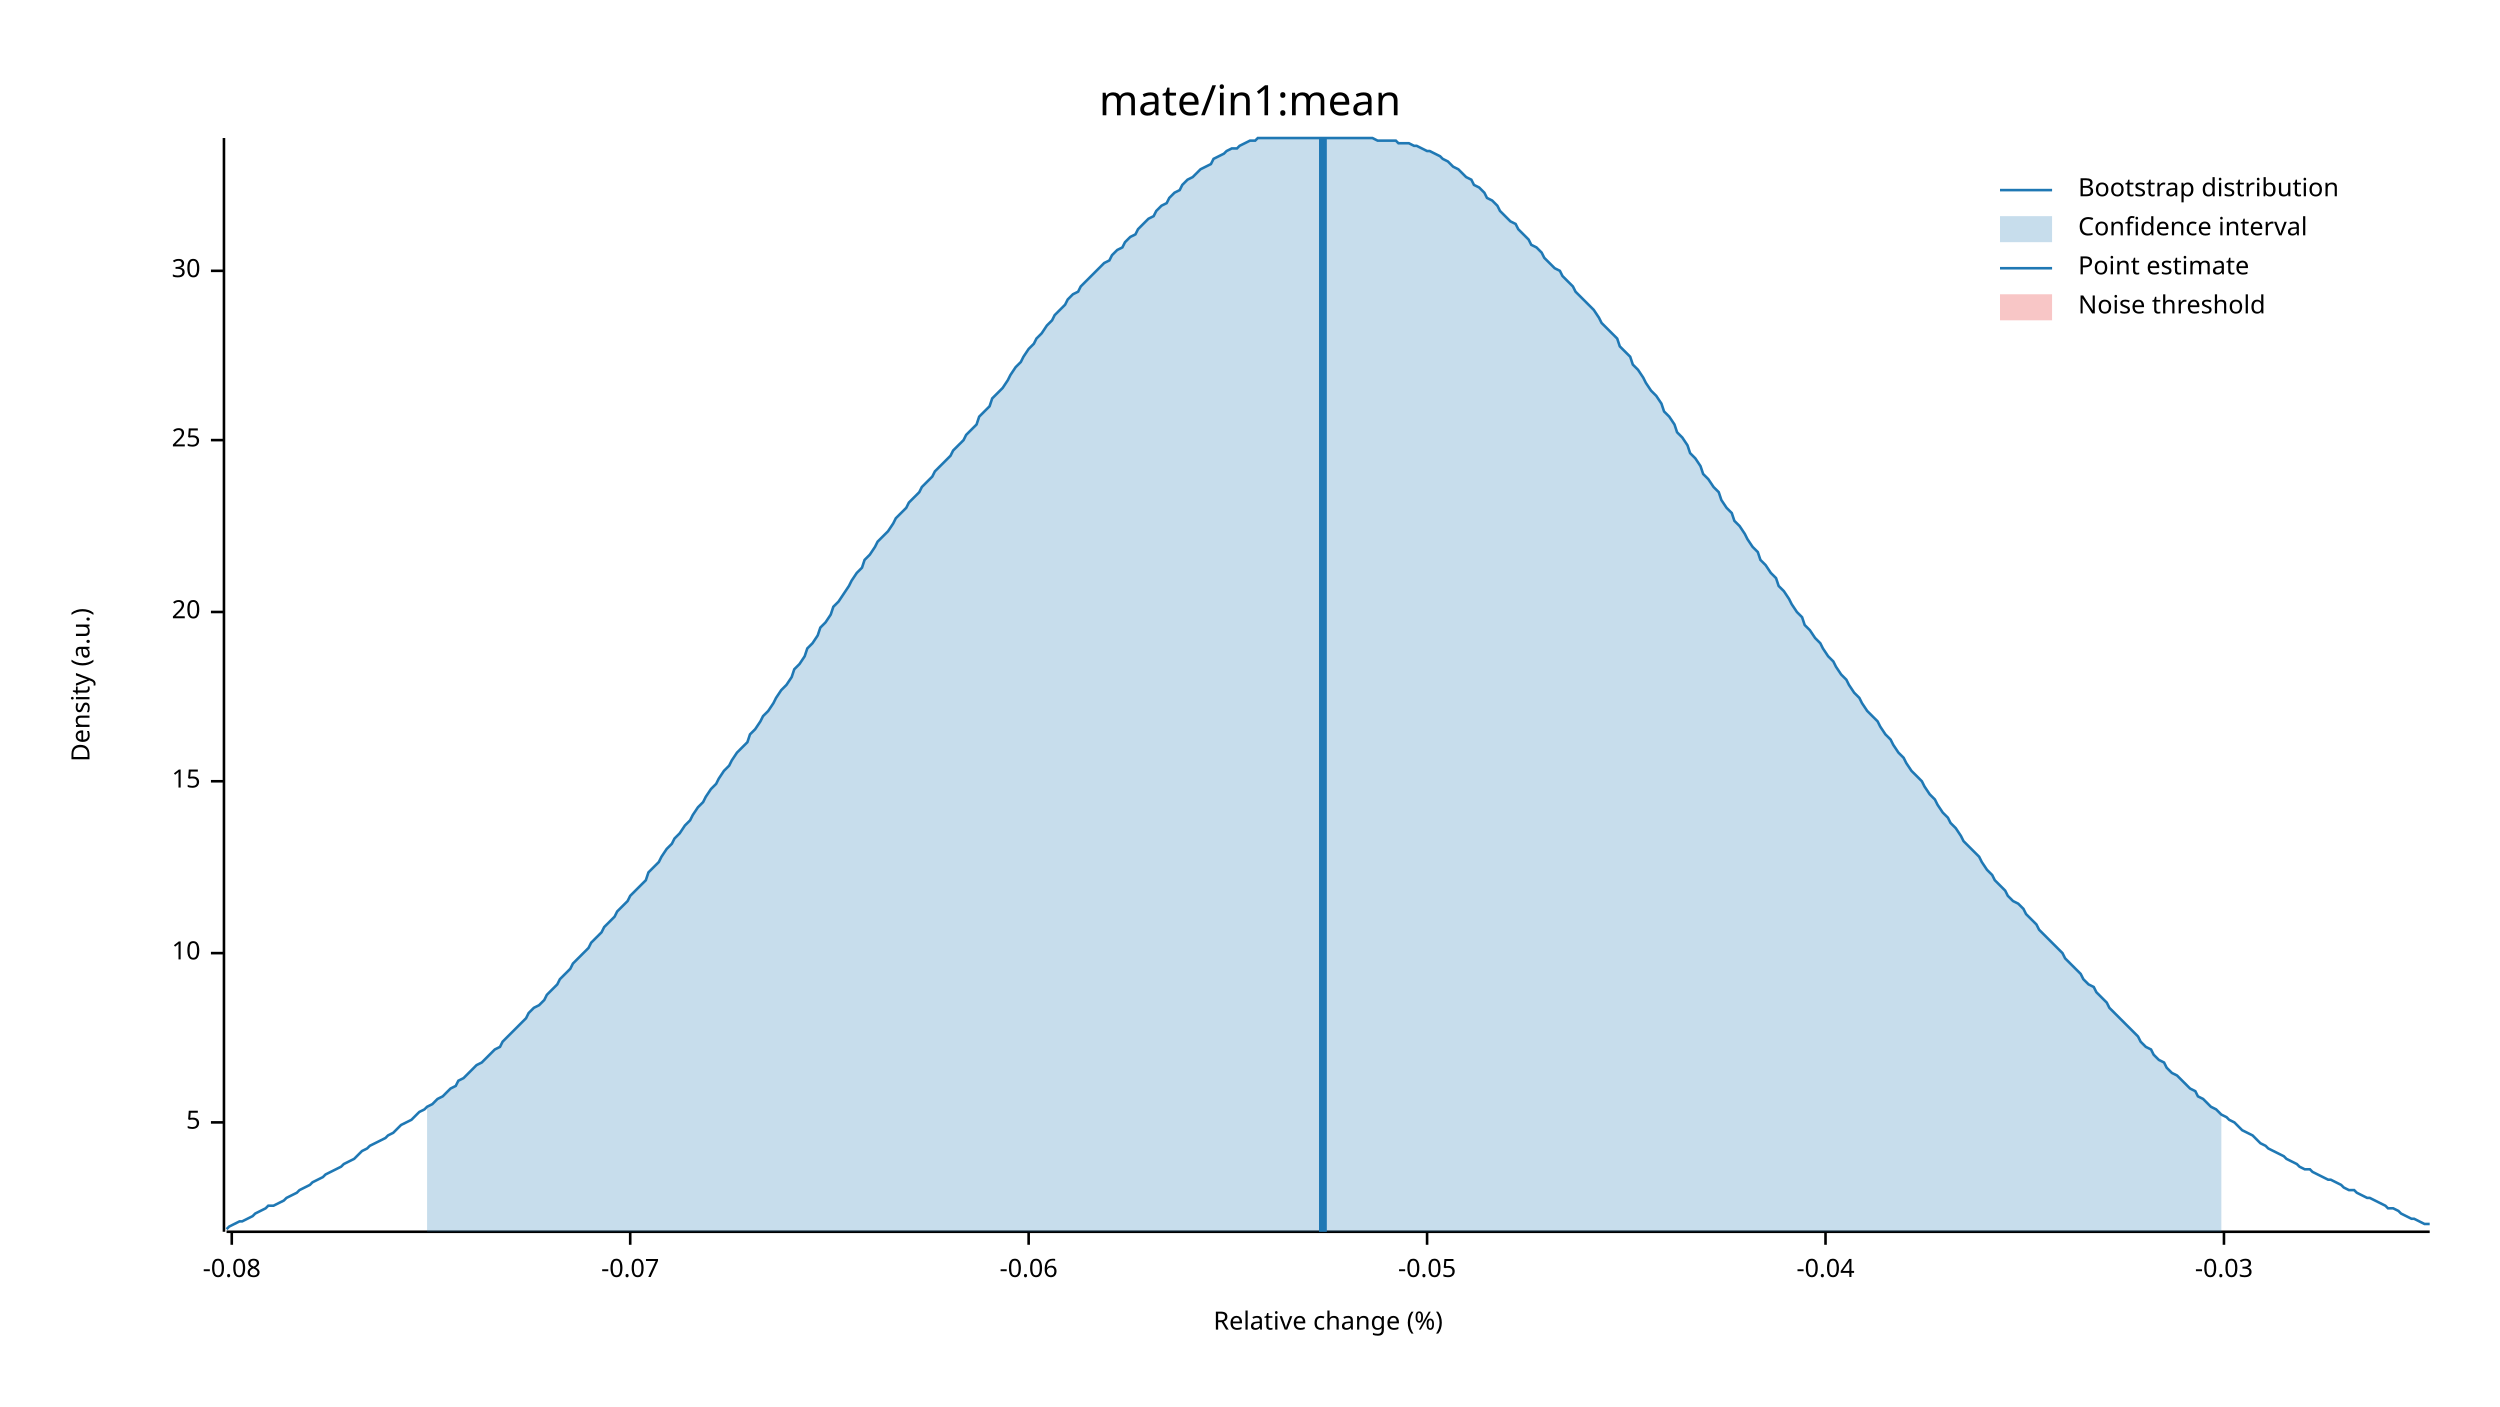
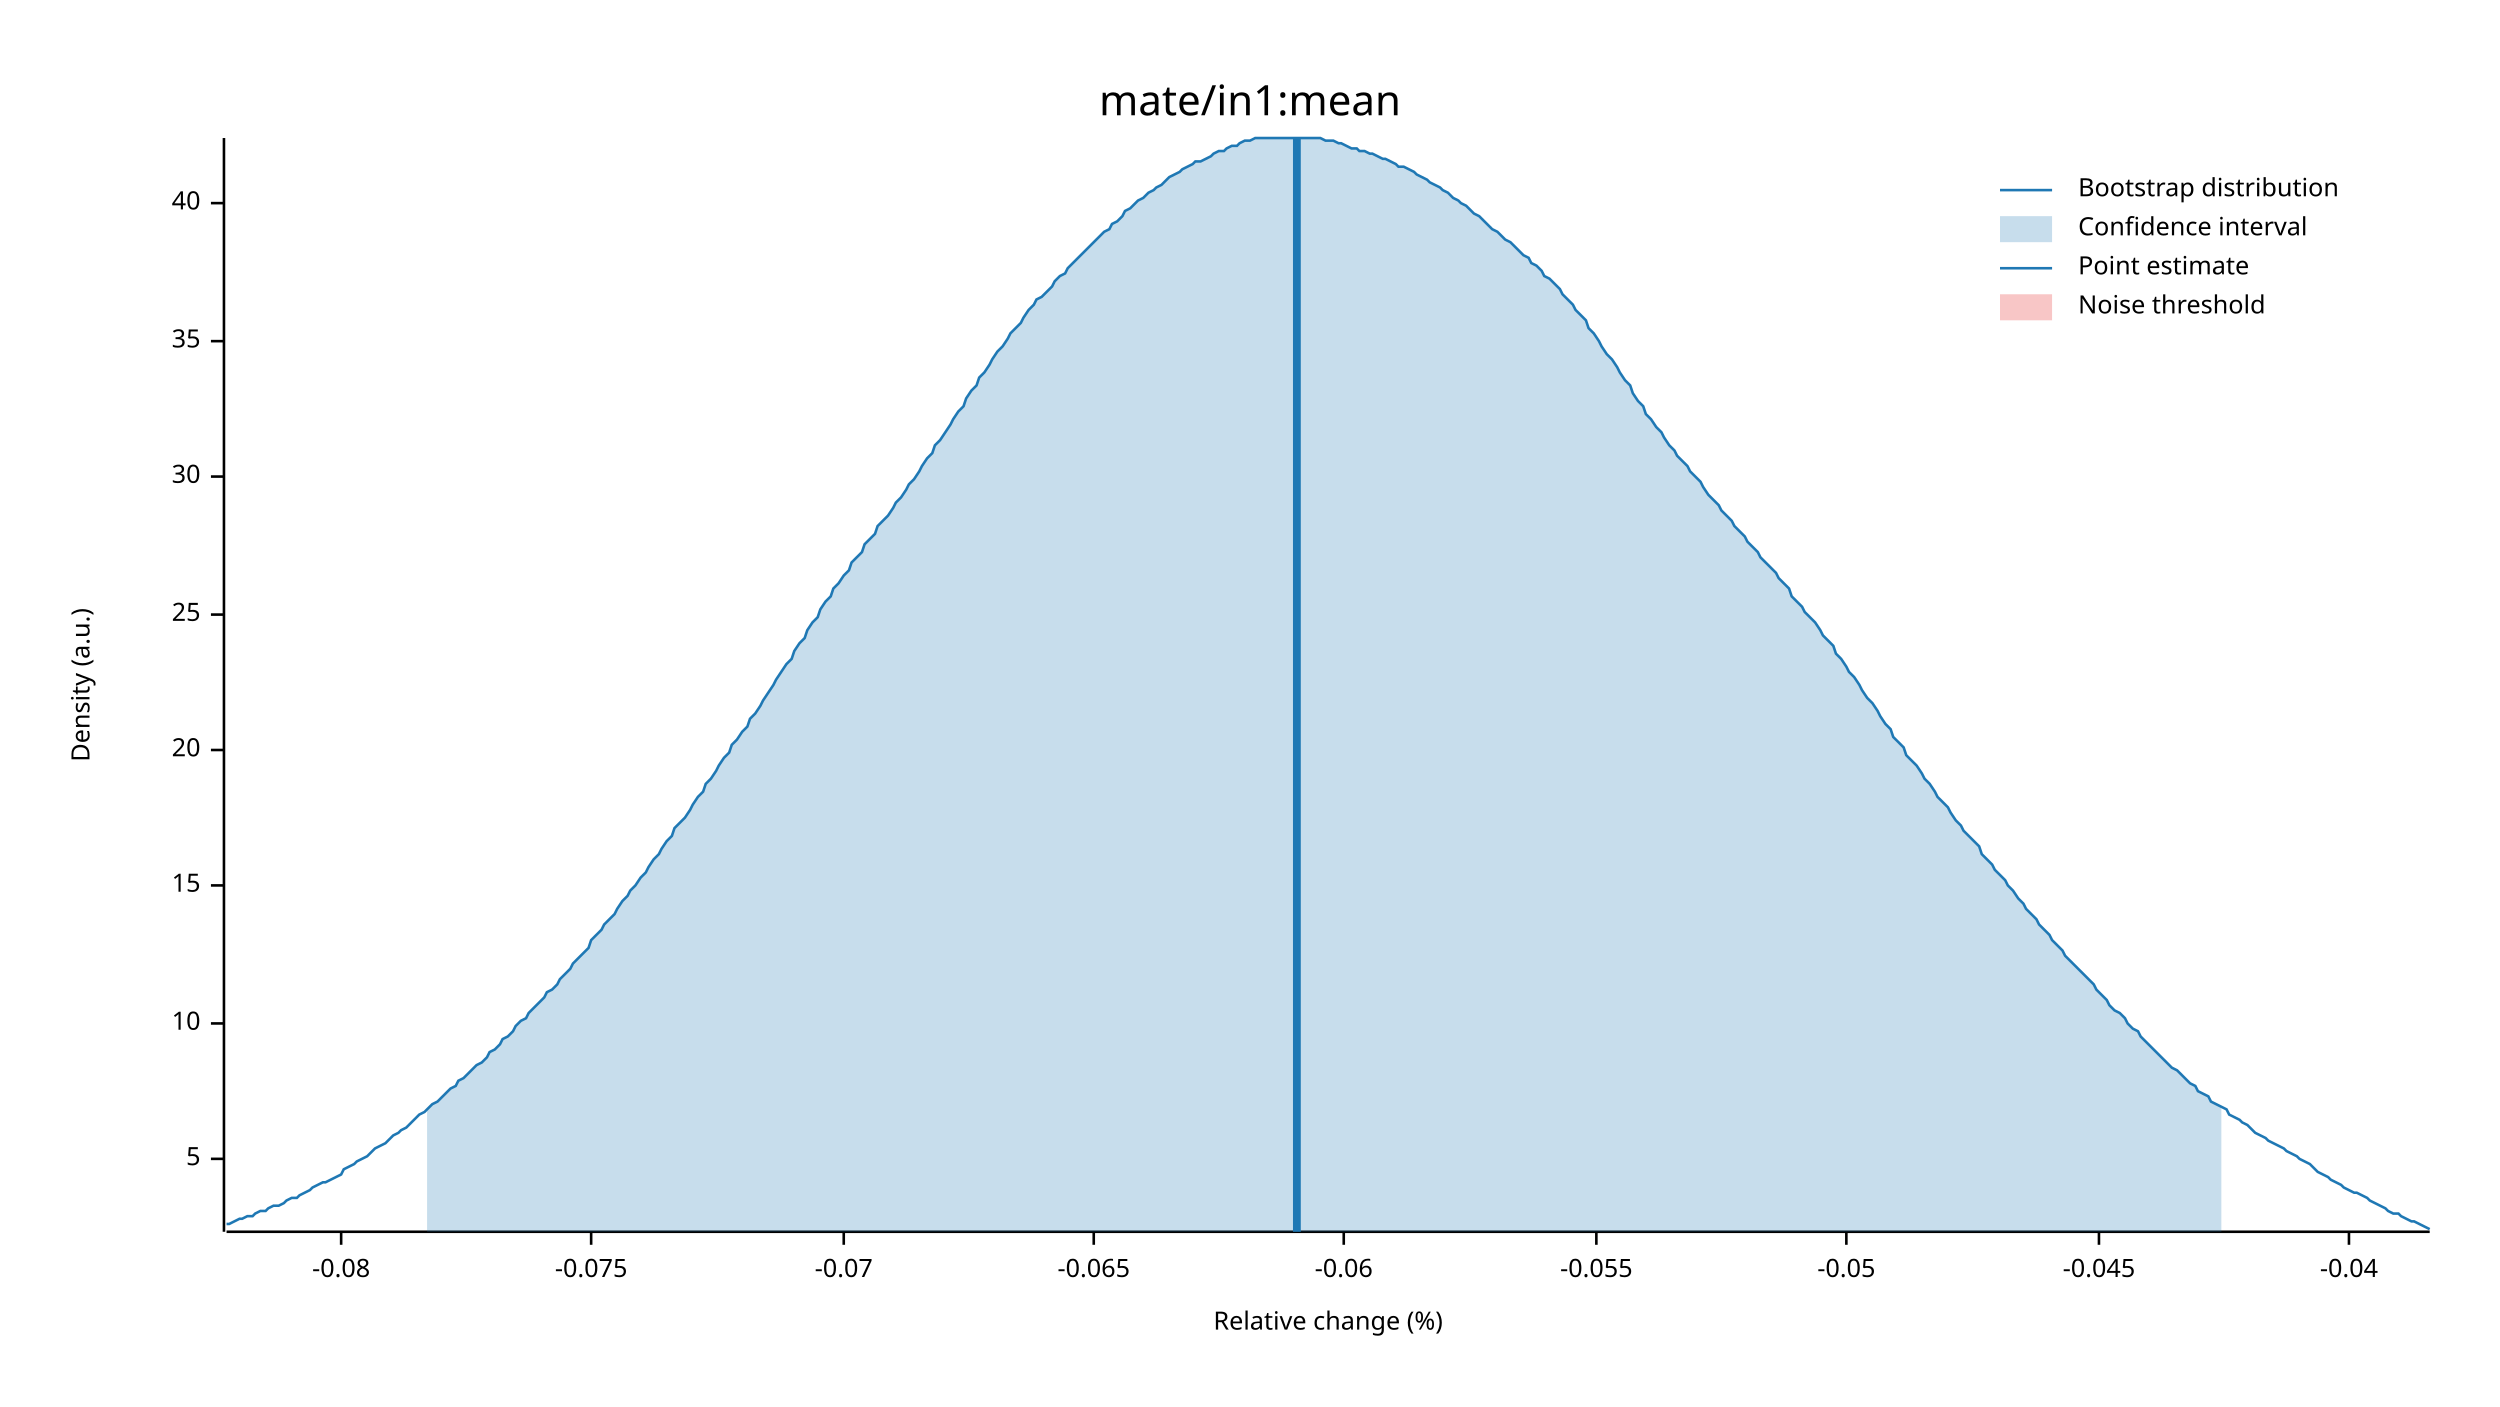
<svg xmlns="http://www.w3.org/2000/svg" width="960" height="540" viewBox="0 0 960 540">
  <text x="480" y="32" dy="0.76em" text-anchor="middle" font-family="sans-serif" font-size="16.129" opacity="1" fill="#000000">
mate/in1:mean
</text>
  <text x="27" y="263" dy="0.76em" text-anchor="middle" font-family="sans-serif" font-size="9.677" opacity="1" fill="#000000" transform="rotate(270, 27, 263)">
Density (a.u.)
</text>
  <text x="510" y="513" dy="-0.5ex" text-anchor="middle" font-family="sans-serif" font-size="9.677" opacity="1" fill="#000000">
Relative change (%)
</text>
  <polyline fill="none" opacity="1" stroke="#000000" stroke-width="1" points="86,53 86,473 " />
-   <text x="77" y="431" dy="0.5ex" text-anchor="end" font-family="sans-serif" font-size="9.677" opacity="1" fill="#000000">
+   <text x="77" y="445" dy="0.5ex" text-anchor="end" font-family="sans-serif" font-size="9.677" opacity="1" fill="#000000">
5
</text>
-   <polyline fill="none" opacity="1" stroke="#000000" stroke-width="1" points="81,431 86,431 " />
-   <text x="77" y="366" dy="0.5ex" text-anchor="end" font-family="sans-serif" font-size="9.677" opacity="1" fill="#000000">
+   <polyline fill="none" opacity="1" stroke="#000000" stroke-width="1" points="81,445 86,445 " />
+   <text x="77" y="393" dy="0.5ex" text-anchor="end" font-family="sans-serif" font-size="9.677" opacity="1" fill="#000000">
10
</text>
-   <polyline fill="none" opacity="1" stroke="#000000" stroke-width="1" points="81,366 86,366 " />
-   <text x="77" y="300" dy="0.5ex" text-anchor="end" font-family="sans-serif" font-size="9.677" opacity="1" fill="#000000">
+   <polyline fill="none" opacity="1" stroke="#000000" stroke-width="1" points="81,393 86,393 " />
+   <text x="77" y="340" dy="0.5ex" text-anchor="end" font-family="sans-serif" font-size="9.677" opacity="1" fill="#000000">
15
</text>
-   <polyline fill="none" opacity="1" stroke="#000000" stroke-width="1" points="81,300 86,300 " />
-   <text x="77" y="235" dy="0.5ex" text-anchor="end" font-family="sans-serif" font-size="9.677" opacity="1" fill="#000000">
+   <polyline fill="none" opacity="1" stroke="#000000" stroke-width="1" points="81,340 86,340 " />
+   <text x="77" y="288" dy="0.5ex" text-anchor="end" font-family="sans-serif" font-size="9.677" opacity="1" fill="#000000">
20
</text>
-   <polyline fill="none" opacity="1" stroke="#000000" stroke-width="1" points="81,235 86,235 " />
-   <text x="77" y="169" dy="0.5ex" text-anchor="end" font-family="sans-serif" font-size="9.677" opacity="1" fill="#000000">
+   <polyline fill="none" opacity="1" stroke="#000000" stroke-width="1" points="81,288 86,288 " />
+   <text x="77" y="236" dy="0.5ex" text-anchor="end" font-family="sans-serif" font-size="9.677" opacity="1" fill="#000000">
25
</text>
-   <polyline fill="none" opacity="1" stroke="#000000" stroke-width="1" points="81,169 86,169 " />
-   <text x="77" y="104" dy="0.5ex" text-anchor="end" font-family="sans-serif" font-size="9.677" opacity="1" fill="#000000">
+   <polyline fill="none" opacity="1" stroke="#000000" stroke-width="1" points="81,236 86,236 " />
+   <text x="77" y="183" dy="0.5ex" text-anchor="end" font-family="sans-serif" font-size="9.677" opacity="1" fill="#000000">
30
</text>
-   <polyline fill="none" opacity="1" stroke="#000000" stroke-width="1" points="81,104 86,104 " />
+   <polyline fill="none" opacity="1" stroke="#000000" stroke-width="1" points="81,183 86,183 " />
+   <text x="77" y="131" dy="0.5ex" text-anchor="end" font-family="sans-serif" font-size="9.677" opacity="1" fill="#000000">
+ 35
+ </text>
+   <polyline fill="none" opacity="1" stroke="#000000" stroke-width="1" points="81,131 86,131 " />
+   <text x="77" y="78" dy="0.5ex" text-anchor="end" font-family="sans-serif" font-size="9.677" opacity="1" fill="#000000">
+ 40
+ </text>
+   <polyline fill="none" opacity="1" stroke="#000000" stroke-width="1" points="81,78 86,78 " />
  <polyline fill="none" opacity="1" stroke="#000000" stroke-width="1" points="87,473 933,473 " />
-   <text x="89" y="483" dy="0.76em" text-anchor="middle" font-family="sans-serif" font-size="9.677" opacity="1" fill="#000000">
+   <text x="131" y="483" dy="0.76em" text-anchor="middle" font-family="sans-serif" font-size="9.677" opacity="1" fill="#000000">
-0.08
</text>
-   <polyline fill="none" opacity="1" stroke="#000000" stroke-width="1" points="89,473 89,478 " />
-   <text x="242" y="483" dy="0.76em" text-anchor="middle" font-family="sans-serif" font-size="9.677" opacity="1" fill="#000000">
+   <polyline fill="none" opacity="1" stroke="#000000" stroke-width="1" points="131,473 131,478 " />
+   <text x="227" y="483" dy="0.76em" text-anchor="middle" font-family="sans-serif" font-size="9.677" opacity="1" fill="#000000">
+ -0.075
+ </text>
+   <polyline fill="none" opacity="1" stroke="#000000" stroke-width="1" points="227,473 227,478 " />
+   <text x="324" y="483" dy="0.76em" text-anchor="middle" font-family="sans-serif" font-size="9.677" opacity="1" fill="#000000">
-0.07
</text>
-   <polyline fill="none" opacity="1" stroke="#000000" stroke-width="1" points="242,473 242,478 " />
-   <text x="395" y="483" dy="0.76em" text-anchor="middle" font-family="sans-serif" font-size="9.677" opacity="1" fill="#000000">
+   <polyline fill="none" opacity="1" stroke="#000000" stroke-width="1" points="324,473 324,478 " />
+   <text x="420" y="483" dy="0.76em" text-anchor="middle" font-family="sans-serif" font-size="9.677" opacity="1" fill="#000000">
+ -0.065
+ </text>
+   <polyline fill="none" opacity="1" stroke="#000000" stroke-width="1" points="420,473 420,478 " />
+   <text x="516" y="483" dy="0.76em" text-anchor="middle" font-family="sans-serif" font-size="9.677" opacity="1" fill="#000000">
-0.06
</text>
-   <polyline fill="none" opacity="1" stroke="#000000" stroke-width="1" points="395,473 395,478 " />
-   <text x="548" y="483" dy="0.76em" text-anchor="middle" font-family="sans-serif" font-size="9.677" opacity="1" fill="#000000">
+   <polyline fill="none" opacity="1" stroke="#000000" stroke-width="1" points="516,473 516,478 " />
+   <text x="613" y="483" dy="0.76em" text-anchor="middle" font-family="sans-serif" font-size="9.677" opacity="1" fill="#000000">
+ -0.055
+ </text>
+   <polyline fill="none" opacity="1" stroke="#000000" stroke-width="1" points="613,473 613,478 " />
+   <text x="709" y="483" dy="0.76em" text-anchor="middle" font-family="sans-serif" font-size="9.677" opacity="1" fill="#000000">
-0.05
</text>
-   <polyline fill="none" opacity="1" stroke="#000000" stroke-width="1" points="548,473 548,478 " />
-   <text x="701" y="483" dy="0.76em" text-anchor="middle" font-family="sans-serif" font-size="9.677" opacity="1" fill="#000000">
+   <polyline fill="none" opacity="1" stroke="#000000" stroke-width="1" points="709,473 709,478 " />
+   <text x="806" y="483" dy="0.76em" text-anchor="middle" font-family="sans-serif" font-size="9.677" opacity="1" fill="#000000">
+ -0.045
+ </text>
+   <polyline fill="none" opacity="1" stroke="#000000" stroke-width="1" points="806,473 806,478 " />
+   <text x="902" y="483" dy="0.76em" text-anchor="middle" font-family="sans-serif" font-size="9.677" opacity="1" fill="#000000">
-0.04
</text>
-   <polyline fill="none" opacity="1" stroke="#000000" stroke-width="1" points="701,473 701,478 " />
-   <text x="854" y="483" dy="0.76em" text-anchor="middle" font-family="sans-serif" font-size="9.677" opacity="1" fill="#000000">
- -0.03
- </text>
-   <polyline fill="none" opacity="1" stroke="#000000" stroke-width="1" points="854,473 854,478 " />
-   <polyline fill="none" opacity="1" stroke="#1F78B4" stroke-width="1" points="87,472 88,471 90,470 92,469 93,469 95,468 97,467 98,466 100,465 102,464 103,463 105,463 107,462 109,461 110,460 112,459 114,458 115,457 117,456 119,455 120,454 122,453 124,452 125,451 127,450 129,449 131,448 132,447 134,446 136,445 137,444 139,442 141,441 142,440 144,439 146,438 148,437 149,436 151,435 153,433 154,432 156,431 158,430 159,429 161,427 163,426 164,425 166,424 168,422 170,421 171,420 173,418 175,417 176,415 178,414 180,412 181,411 183,409 185,408 187,406 188,405 190,403 192,402 193,400 195,398 197,396 198,395 200,393 202,391 203,389 205,387 207,386 209,384 210,382 212,380 214,378 215,376 217,374 219,372 220,370 222,368 224,366 226,364 227,362 229,360 231,358 232,356 234,354 236,352 237,350 239,348 241,346 242,344 244,342 246,340 248,338 249,335 251,333 253,331 254,329 256,326 258,324 259,322 261,320 263,317 265,315 266,313 268,310 270,308 271,306 273,303 275,301 276,299 278,296 280,294 281,292 283,289 285,287 287,285 288,282 290,280 292,277 293,275 295,273 297,270 298,268 300,265 302,263 304,260 305,257 307,255 309,252 310,249 312,247 314,244 315,241 317,239 319,236 320,233 322,231 324,228 326,225 327,223 329,220 331,218 332,215 334,213 336,210 337,208 339,206 341,204 343,201 344,199 346,197 348,195 349,193 351,191 353,189 354,187 356,185 358,183 359,181 361,179 363,177 365,175 366,173 368,171 370,169 371,167 373,165 375,163 376,160 378,158 380,156 381,153 383,151 385,149 387,146 388,144 390,141 392,139 393,137 395,134 397,132 398,130 400,128 402,125 404,123 405,121 407,119 409,117 410,115 412,113 414,112 415,110 417,108 419,106 420,105 422,103 424,101 426,100 427,98 429,96 431,95 432,93 434,91 436,90 437,88 439,86 441,84 443,83 444,81 446,79 448,78 449,76 451,74 453,73 454,71 456,69 458,68 459,67 461,65 463,64 465,63 466,61 468,60 470,59 471,58 473,57 475,57 476,56 478,55 480,54 482,54 483,53 485,53 487,53 488,53 490,53 492,53 493,53 495,53 497,53 498,53 500,53 502,53 504,53 505,53 507,53 509,53 510,53 512,53 514,53 515,53 517,53 519,53 521,53 522,53 524,53 526,53 527,53 529,54 531,54 532,54 534,54 536,54 537,55 539,55 541,55 543,56 544,56 546,57 548,58 549,58 551,59 553,60 554,61 556,62 558,64 560,65 561,66 563,68 565,69 566,71 568,72 570,74 571,76 573,77 575,79 576,81 578,83 580,85 582,86 583,88 585,90 587,92 588,94 590,95 592,97 593,99 595,101 597,103 599,104 600,106 602,108 604,110 605,112 607,114 609,116 610,117 612,119 614,122 615,124 617,126 619,128 621,130 622,133 624,135 626,137 627,140 629,142 631,145 632,147 634,150 636,152 638,155 639,158 641,160 643,163 644,166 646,168 648,171 649,174 651,176 653,179 654,182 656,184 658,187 660,189 661,192 663,195 665,197 666,200 668,202 670,205 671,207 673,210 675,212 676,215 678,217 680,220 682,222 683,225 685,227 687,230 688,232 690,235 692,237 693,240 695,242 697,245 699,247 700,249 702,252 704,254 705,256 707,259 709,261 710,263 712,266 714,268 715,270 717,273 719,275 721,277 722,279 724,282 726,284 727,286 729,289 731,291 732,293 734,296 736,298 738,300 739,302 741,305 743,307 744,309 746,312 748,314 749,316 751,318 753,321 754,323 756,325 758,327 760,329 761,331 763,334 765,336 766,338 768,340 770,342 771,344 773,346 775,347 777,349 778,351 780,353 782,355 783,357 785,359 787,361 788,362 790,364 792,366 793,368 795,370 797,372 799,374 800,376 802,378 804,379 805,381 807,383 809,385 810,387 812,389 814,391 816,393 817,394 819,396 821,398 822,400 824,402 826,403 827,405 829,407 831,408 832,410 834,412 836,413 838,415 839,416 841,418 843,419 844,421 846,422 848,424 849,425 851,426 853,428 855,429 856,430 858,431 860,433 861,434 863,435 865,436 866,437 868,439 870,440 871,441 873,442 875,443 877,444 878,445 880,446 882,447 883,448 885,449 887,449 888,450 890,451 892,452 894,453 895,453 897,454 899,455 900,456 902,457 904,457 905,458 907,459 909,460 910,460 912,461 914,462 916,463 917,464 919,464 921,465 922,466 924,467 926,468 927,468 929,469 931,470 933,470 " />
-   <polygon opacity="0.25" fill="#1F78B4" points="164,425 166,424 168,422 170,421 171,420 173,418 175,417 176,415 178,414 180,412 181,411 183,409 185,408 187,406 188,405 190,403 192,402 193,400 195,398 197,396 198,395 200,393 202,391 203,389 205,387 207,386 209,384 210,382 212,380 214,378 215,376 217,374 219,372 220,370 222,368 224,366 226,364 227,362 229,360 231,358 232,356 234,354 236,352 237,350 239,348 241,346 242,344 244,342 246,340 248,338 249,335 251,333 253,331 254,329 256,326 258,324 259,322 261,320 263,317 265,315 266,313 268,310 270,308 271,306 273,303 275,301 276,299 278,296 280,294 281,292 283,289 285,287 287,285 288,282 290,280 292,277 293,275 295,273 297,270 298,268 300,265 302,263 304,260 305,257 307,255 309,252 310,249 312,247 314,244 315,241 317,239 319,236 320,233 322,231 324,228 326,225 327,223 329,220 331,218 332,215 334,213 336,210 337,208 339,206 341,204 343,201 344,199 346,197 348,195 349,193 351,191 353,189 354,187 356,185 358,183 359,181 361,179 363,177 365,175 366,173 368,171 370,169 371,167 373,165 375,163 376,160 378,158 380,156 381,153 383,151 385,149 387,146 388,144 390,141 392,139 393,137 395,134 397,132 398,130 400,128 402,125 404,123 405,121 407,119 409,117 410,115 412,113 414,112 415,110 417,108 419,106 420,105 422,103 424,101 426,100 427,98 429,96 431,95 432,93 434,91 436,90 437,88 439,86 441,84 443,83 444,81 446,79 448,78 449,76 451,74 453,73 454,71 456,69 458,68 459,67 461,65 463,64 465,63 466,61 468,60 470,59 471,58 473,57 475,57 476,56 478,55 480,54 482,54 483,53 485,53 487,53 488,53 490,53 492,53 493,53 495,53 497,53 498,53 500,53 502,53 504,53 505,53 507,53 509,53 510,53 512,53 514,53 515,53 517,53 519,53 521,53 522,53 524,53 526,53 527,53 529,54 531,54 532,54 534,54 536,54 537,55 539,55 541,55 543,56 544,56 546,57 548,58 549,58 551,59 553,60 554,61 556,62 558,64 560,65 561,66 563,68 565,69 566,71 568,72 570,74 571,76 573,77 575,79 576,81 578,83 580,85 582,86 583,88 585,90 587,92 588,94 590,95 592,97 593,99 595,101 597,103 599,104 600,106 602,108 604,110 605,112 607,114 609,116 610,117 612,119 614,122 615,124 617,126 619,128 621,130 622,133 624,135 626,137 627,140 629,142 631,145 632,147 634,150 636,152 638,155 639,158 641,160 643,163 644,166 646,168 648,171 649,174 651,176 653,179 654,182 656,184 658,187 660,189 661,192 663,195 665,197 666,200 668,202 670,205 671,207 673,210 675,212 676,215 678,217 680,220 682,222 683,225 685,227 687,230 688,232 690,235 692,237 693,240 695,242 697,245 699,247 700,249 702,252 704,254 705,256 707,259 709,261 710,263 712,266 714,268 715,270 717,273 719,275 721,277 722,279 724,282 726,284 727,286 729,289 731,291 732,293 734,296 736,298 738,300 739,302 741,305 743,307 744,309 746,312 748,314 749,316 751,318 753,321 754,323 756,325 758,327 760,329 761,331 763,334 765,336 766,338 768,340 770,342 771,344 773,346 775,347 777,349 778,351 780,353 782,355 783,357 785,359 787,361 788,362 790,364 792,366 793,368 795,370 797,372 799,374 800,376 802,378 804,379 805,381 807,383 809,385 810,387 812,389 814,391 816,393 817,394 819,396 821,398 822,400 824,402 826,403 827,405 829,407 831,408 832,410 834,412 836,413 838,415 839,416 841,418 843,419 844,421 846,422 848,424 849,425 851,426 853,428 853,473 164,473 " />
-   <polyline fill="none" opacity="1" stroke="#1F78B4" stroke-width="3" points="508,473 508,53 " />
+   <polyline fill="none" opacity="1" stroke="#000000" stroke-width="1" points="902,473 902,478 " />
+   <polyline fill="none" opacity="1" stroke="#1F78B4" stroke-width="1" points="87,470 88,470 90,469 92,468 93,468 95,467 97,467 98,466 100,465 102,465 103,464 105,463 107,463 109,462 110,461 112,460 114,460 115,459 117,458 119,457 120,456 122,455 124,454 125,454 127,453 129,452 131,451 132,449 134,448 136,447 137,446 139,445 141,444 142,443 144,441 146,440 148,439 149,438 151,436 153,435 154,434 156,433 158,431 159,430 161,428 163,427 164,426 166,424 168,423 170,421 171,420 173,418 175,417 176,415 178,414 180,412 181,411 183,409 185,408 187,406 188,404 190,403 192,401 193,399 195,398 197,396 198,394 200,392 202,391 203,389 205,387 207,385 209,383 210,381 212,380 214,378 215,376 217,374 219,372 220,370 222,368 224,366 226,364 227,361 229,359 231,357 232,355 234,353 236,351 237,349 239,346 241,344 242,342 244,340 246,337 248,335 249,333 251,330 253,328 254,326 256,323 258,321 259,318 261,316 263,314 265,311 266,309 268,306 270,304 271,301 273,299 275,296 276,294 278,291 280,289 281,286 283,284 285,281 287,279 288,276 290,274 292,271 293,269 295,266 297,263 298,261 300,258 302,255 304,253 305,250 307,247 309,245 310,242 312,239 314,237 315,234 317,231 319,229 320,226 322,224 324,221 326,219 327,216 329,214 331,212 332,209 334,207 336,205 337,202 339,200 341,198 343,195 344,193 346,191 348,188 349,186 351,184 353,181 354,179 356,176 358,174 359,171 361,169 363,166 365,163 366,161 368,158 370,156 371,153 373,150 375,148 376,145 378,143 380,140 381,138 383,135 385,133 387,130 388,128 390,126 392,124 393,122 395,119 397,117 398,115 400,114 402,112 404,110 405,108 407,106 409,105 410,103 412,101 414,99 415,98 417,96 419,94 420,93 422,91 424,89 426,88 427,86 429,85 431,83 432,81 434,80 436,78 437,77 439,76 441,74 443,73 444,72 446,71 448,69 449,68 451,67 453,66 454,65 456,64 458,63 459,62 461,62 463,61 465,60 466,59 468,58 470,58 471,57 473,56 475,56 476,55 478,54 480,54 482,53 483,53 485,53 487,53 488,53 490,53 492,53 493,53 495,53 497,53 498,53 500,53 502,53 504,53 505,53 507,53 509,54 510,54 512,54 514,55 515,55 517,56 519,57 521,57 522,58 524,58 526,59 527,59 529,60 531,61 532,61 534,62 536,63 537,64 539,64 541,65 543,66 544,67 546,68 548,69 549,70 551,71 553,72 554,73 556,74 558,76 560,77 561,78 563,79 565,81 566,82 568,83 570,85 571,86 573,88 575,89 576,90 578,92 580,93 582,95 583,96 585,98 587,99 588,101 590,102 592,104 593,106 595,107 597,109 599,111 600,113 602,115 604,117 605,119 607,121 609,123 610,126 612,128 614,131 615,133 617,136 619,138 621,141 622,143 624,146 626,148 627,151 629,154 631,156 632,159 634,161 636,164 638,166 639,168 641,171 643,173 644,175 646,177 648,179 649,181 651,183 653,185 654,187 656,190 658,192 660,194 661,196 663,198 665,200 666,202 668,204 670,206 671,208 673,210 675,212 676,214 678,216 680,218 682,220 683,222 685,224 687,226 688,229 690,231 692,233 693,235 695,237 697,239 699,242 700,244 702,246 704,248 705,251 707,253 709,256 710,258 712,260 714,263 715,265 717,268 719,270 721,273 722,275 724,278 726,280 727,283 729,285 731,287 732,290 734,292 736,294 738,297 739,299 741,301 743,304 744,306 746,308 748,310 749,312 751,315 753,317 754,319 756,321 758,323 760,325 761,328 763,330 765,332 766,334 768,336 770,338 771,340 773,342 775,345 777,347 778,349 780,351 782,353 783,355 785,357 787,359 788,361 790,363 792,365 793,367 795,369 797,371 799,373 800,374 802,376 804,378 805,380 807,382 809,384 810,386 812,388 814,389 816,391 817,393 819,395 821,396 822,398 824,400 826,402 827,403 829,405 831,407 832,408 834,410 836,411 838,413 839,414 841,416 843,417 844,419 846,420 848,421 849,423 851,424 853,425 855,426 856,428 858,429 860,430 861,431 863,432 865,434 866,435 868,436 870,437 871,438 873,439 875,440 877,441 878,442 880,443 882,444 883,445 885,446 887,447 888,448 890,450 892,451 894,452 895,453 897,454 899,455 900,456 902,457 904,458 905,458 907,459 909,460 910,461 912,462 914,463 916,464 917,465 919,466 921,466 922,467 924,468 926,469 927,469 929,470 931,471 933,472 " />
+   <polygon opacity="0.25" fill="#1F78B4" points="164,426 166,424 168,423 170,421 171,420 173,418 175,417 176,415 178,414 180,412 181,411 183,409 185,408 187,406 188,404 190,403 192,401 193,399 195,398 197,396 198,394 200,392 202,391 203,389 205,387 207,385 209,383 210,381 212,380 214,378 215,376 217,374 219,372 220,370 222,368 224,366 226,364 227,361 229,359 231,357 232,355 234,353 236,351 237,349 239,346 241,344 242,342 244,340 246,337 248,335 249,333 251,330 253,328 254,326 256,323 258,321 259,318 261,316 263,314 265,311 266,309 268,306 270,304 271,301 273,299 275,296 276,294 278,291 280,289 281,286 283,284 285,281 287,279 288,276 290,274 292,271 293,269 295,266 297,263 298,261 300,258 302,255 304,253 305,250 307,247 309,245 310,242 312,239 314,237 315,234 317,231 319,229 320,226 322,224 324,221 326,219 327,216 329,214 331,212 332,209 334,207 336,205 337,202 339,200 341,198 343,195 344,193 346,191 348,188 349,186 351,184 353,181 354,179 356,176 358,174 359,171 361,169 363,166 365,163 366,161 368,158 370,156 371,153 373,150 375,148 376,145 378,143 380,140 381,138 383,135 385,133 387,130 388,128 390,126 392,124 393,122 395,119 397,117 398,115 400,114 402,112 404,110 405,108 407,106 409,105 410,103 412,101 414,99 415,98 417,96 419,94 420,93 422,91 424,89 426,88 427,86 429,85 431,83 432,81 434,80 436,78 437,77 439,76 441,74 443,73 444,72 446,71 448,69 449,68 451,67 453,66 454,65 456,64 458,63 459,62 461,62 463,61 465,60 466,59 468,58 470,58 471,57 473,56 475,56 476,55 478,54 480,54 482,53 483,53 485,53 487,53 488,53 490,53 492,53 493,53 495,53 497,53 498,53 500,53 502,53 504,53 505,53 507,53 509,54 510,54 512,54 514,55 515,55 517,56 519,57 521,57 522,58 524,58 526,59 527,59 529,60 531,61 532,61 534,62 536,63 537,64 539,64 541,65 543,66 544,67 546,68 548,69 549,70 551,71 553,72 554,73 556,74 558,76 560,77 561,78 563,79 565,81 566,82 568,83 570,85 571,86 573,88 575,89 576,90 578,92 580,93 582,95 583,96 585,98 587,99 588,101 590,102 592,104 593,106 595,107 597,109 599,111 600,113 602,115 604,117 605,119 607,121 609,123 610,126 612,128 614,131 615,133 617,136 619,138 621,141 622,143 624,146 626,148 627,151 629,154 631,156 632,159 634,161 636,164 638,166 639,168 641,171 643,173 644,175 646,177 648,179 649,181 651,183 653,185 654,187 656,190 658,192 660,194 661,196 663,198 665,200 666,202 668,204 670,206 671,208 673,210 675,212 676,214 678,216 680,218 682,220 683,222 685,224 687,226 688,229 690,231 692,233 693,235 695,237 697,239 699,242 700,244 702,246 704,248 705,251 707,253 709,256 710,258 712,260 714,263 715,265 717,268 719,270 721,273 722,275 724,278 726,280 727,283 729,285 731,287 732,290 734,292 736,294 738,297 739,299 741,301 743,304 744,306 746,308 748,310 749,312 751,315 753,317 754,319 756,321 758,323 760,325 761,328 763,330 765,332 766,334 768,336 770,338 771,340 773,342 775,345 777,347 778,349 780,351 782,353 783,355 785,357 787,359 788,361 790,363 792,365 793,367 795,369 797,371 799,373 800,374 802,376 804,378 805,380 807,382 809,384 810,386 812,388 814,389 816,391 817,393 819,395 821,396 822,398 824,400 826,402 827,403 829,405 831,407 832,408 834,410 836,411 838,413 839,414 841,416 843,417 844,419 846,420 848,421 849,423 851,424 853,425 853,473 164,473 " />
+   <polyline fill="none" opacity="1" stroke="#1F78B4" stroke-width="3" points="498,473 498,53 " />
  <rect x="510" y="53" width="0" height="419" opacity="0.1" fill="#E31A1C" stroke="none" />
  <text x="798" y="68" dy="0.76em" text-anchor="start" font-family="sans-serif" font-size="9.677" opacity="1" fill="#000000">
Bootstrap distribution
</text>
  <text x="798" y="83" dy="0.76em" text-anchor="start" font-family="sans-serif" font-size="9.677" opacity="1" fill="#000000">
Confidence interval
</text>
  <text x="798" y="98" dy="0.76em" text-anchor="start" font-family="sans-serif" font-size="9.677" opacity="1" fill="#000000">
Point estimate
</text>
  <text x="798" y="113" dy="0.76em" text-anchor="start" font-family="sans-serif" font-size="9.677" opacity="1" fill="#000000">
Noise threshold
</text>
  <polyline fill="none" opacity="1" stroke="#1F78B4" stroke-width="1" points="768,73 788,73 " />
  <rect x="768" y="83" width="20" height="10" opacity="0.25" fill="#1F78B4" stroke="none" />
  <polyline fill="none" opacity="1" stroke="#1F78B4" stroke-width="1" points="768,103 788,103 " />
  <rect x="768" y="113" width="20" height="10" opacity="0.25" fill="#E31A1C" stroke="none" />
</svg>
